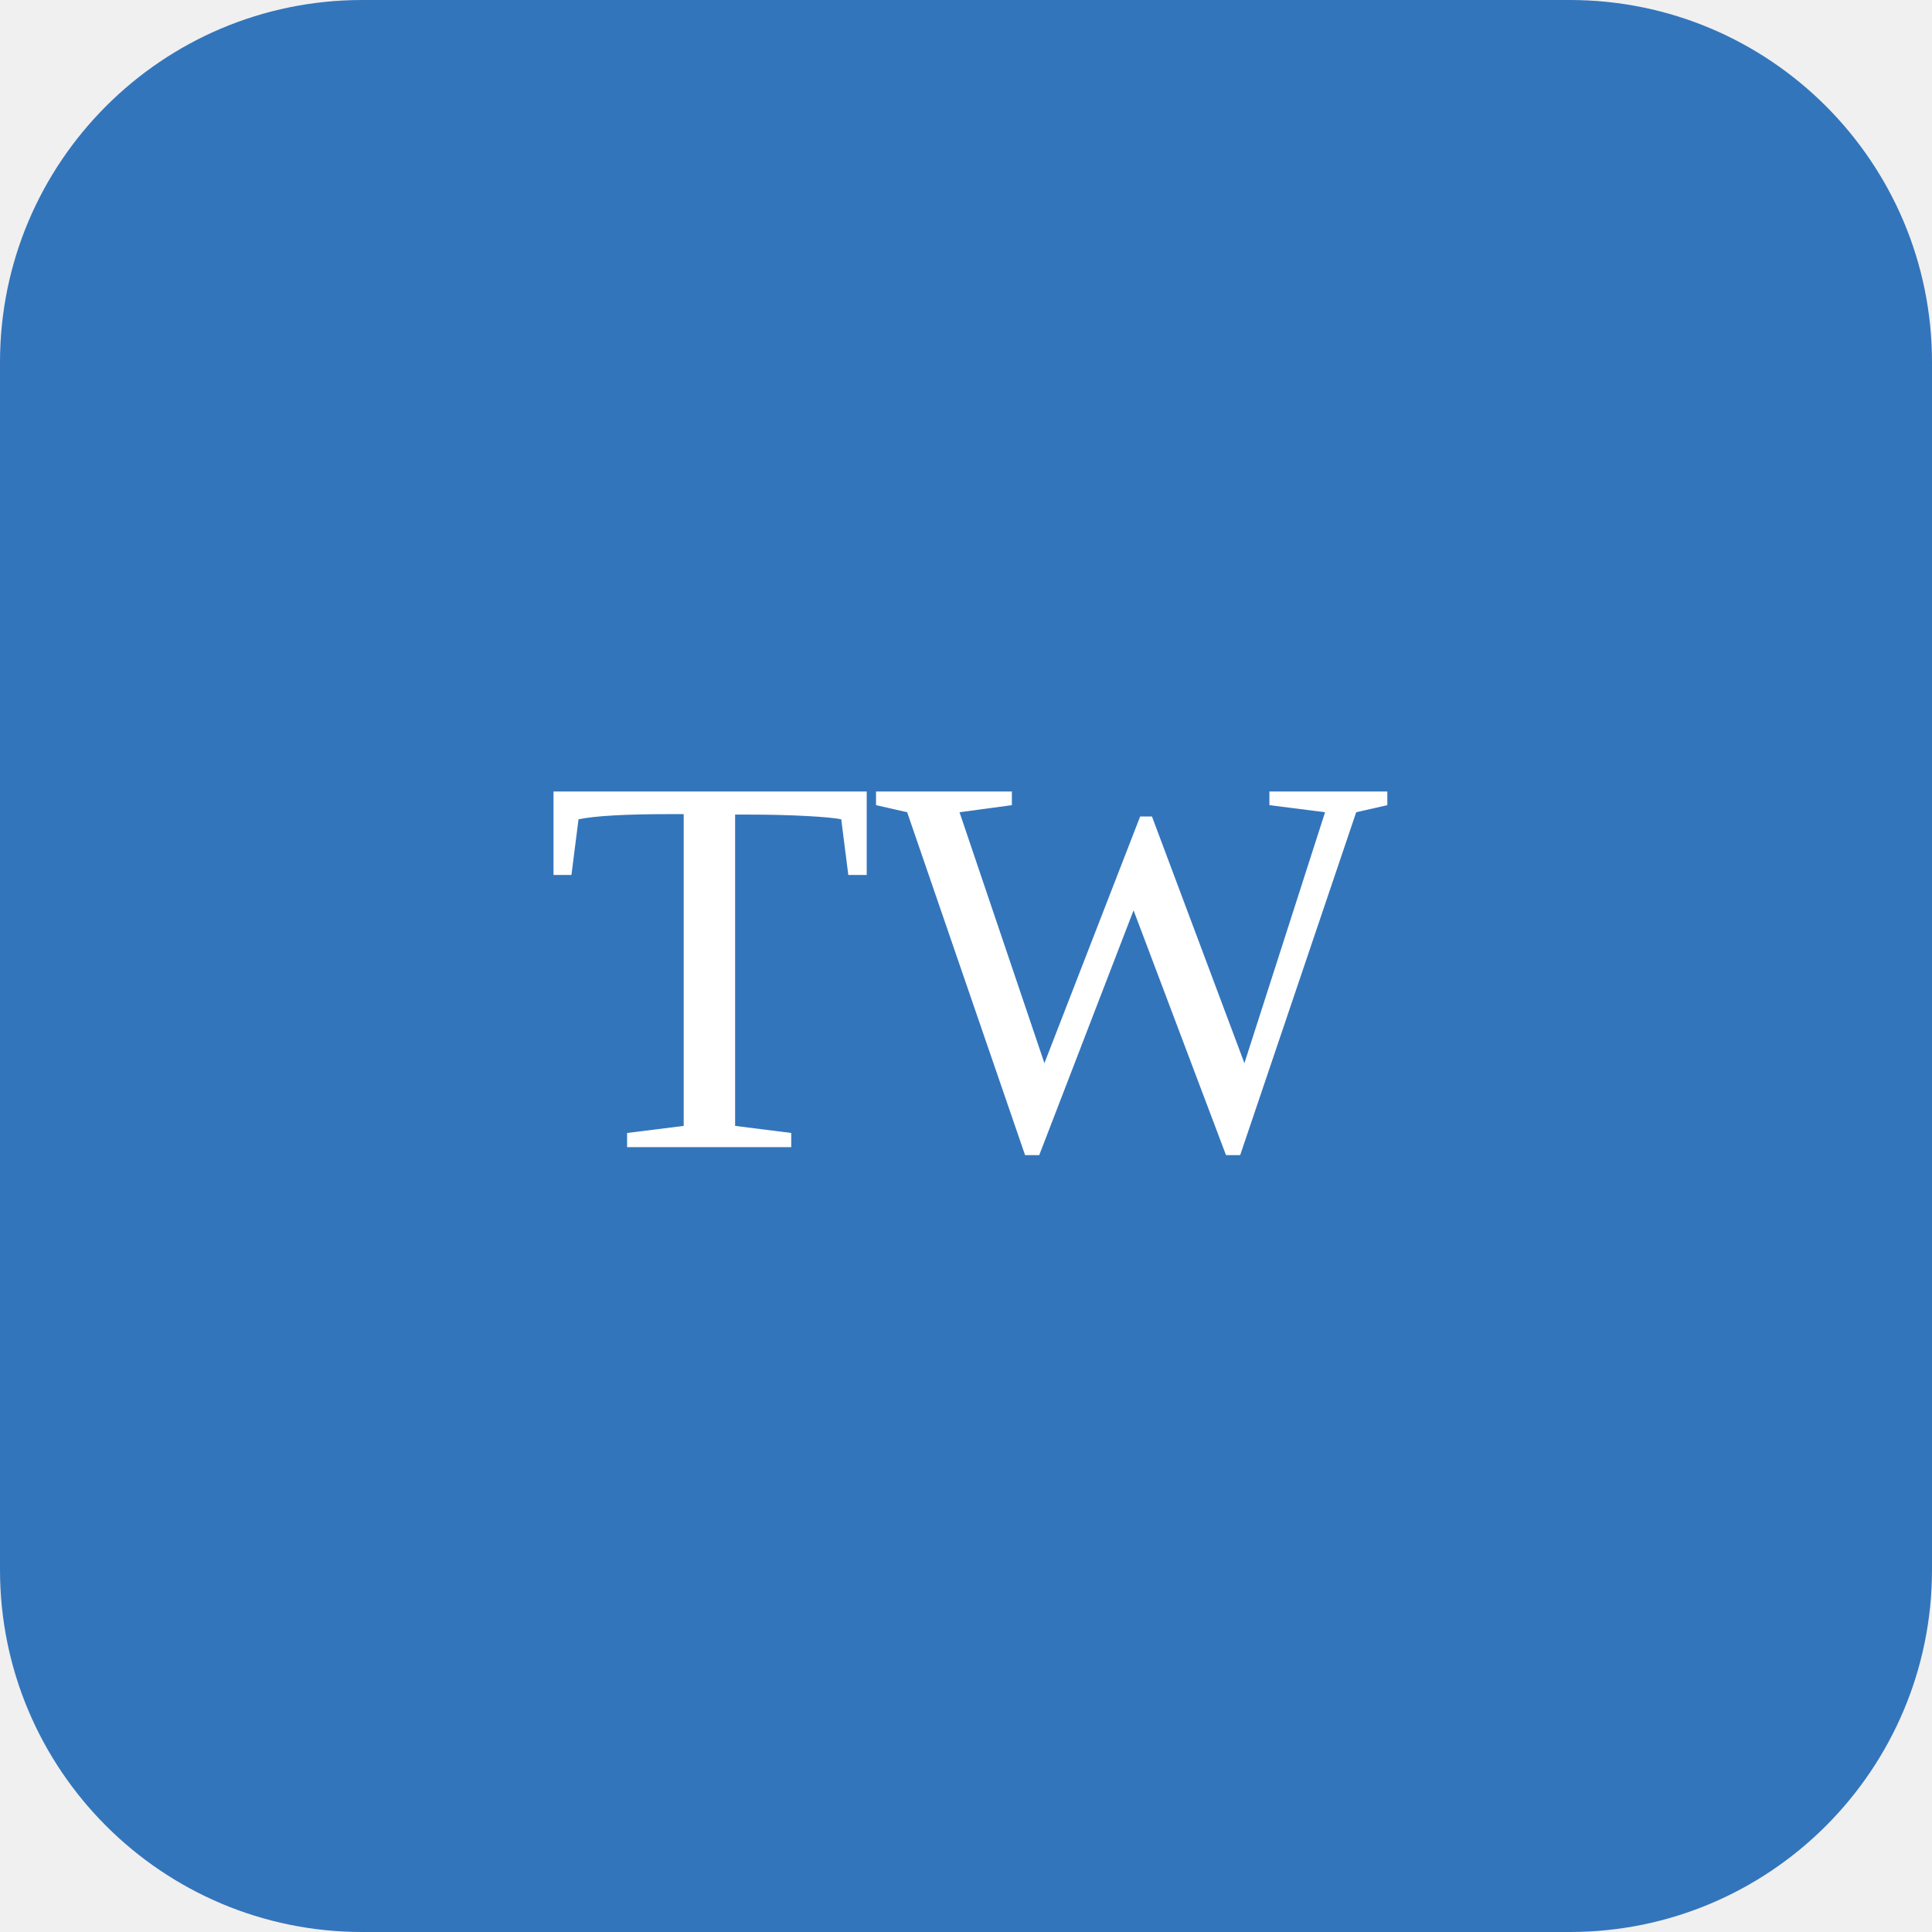
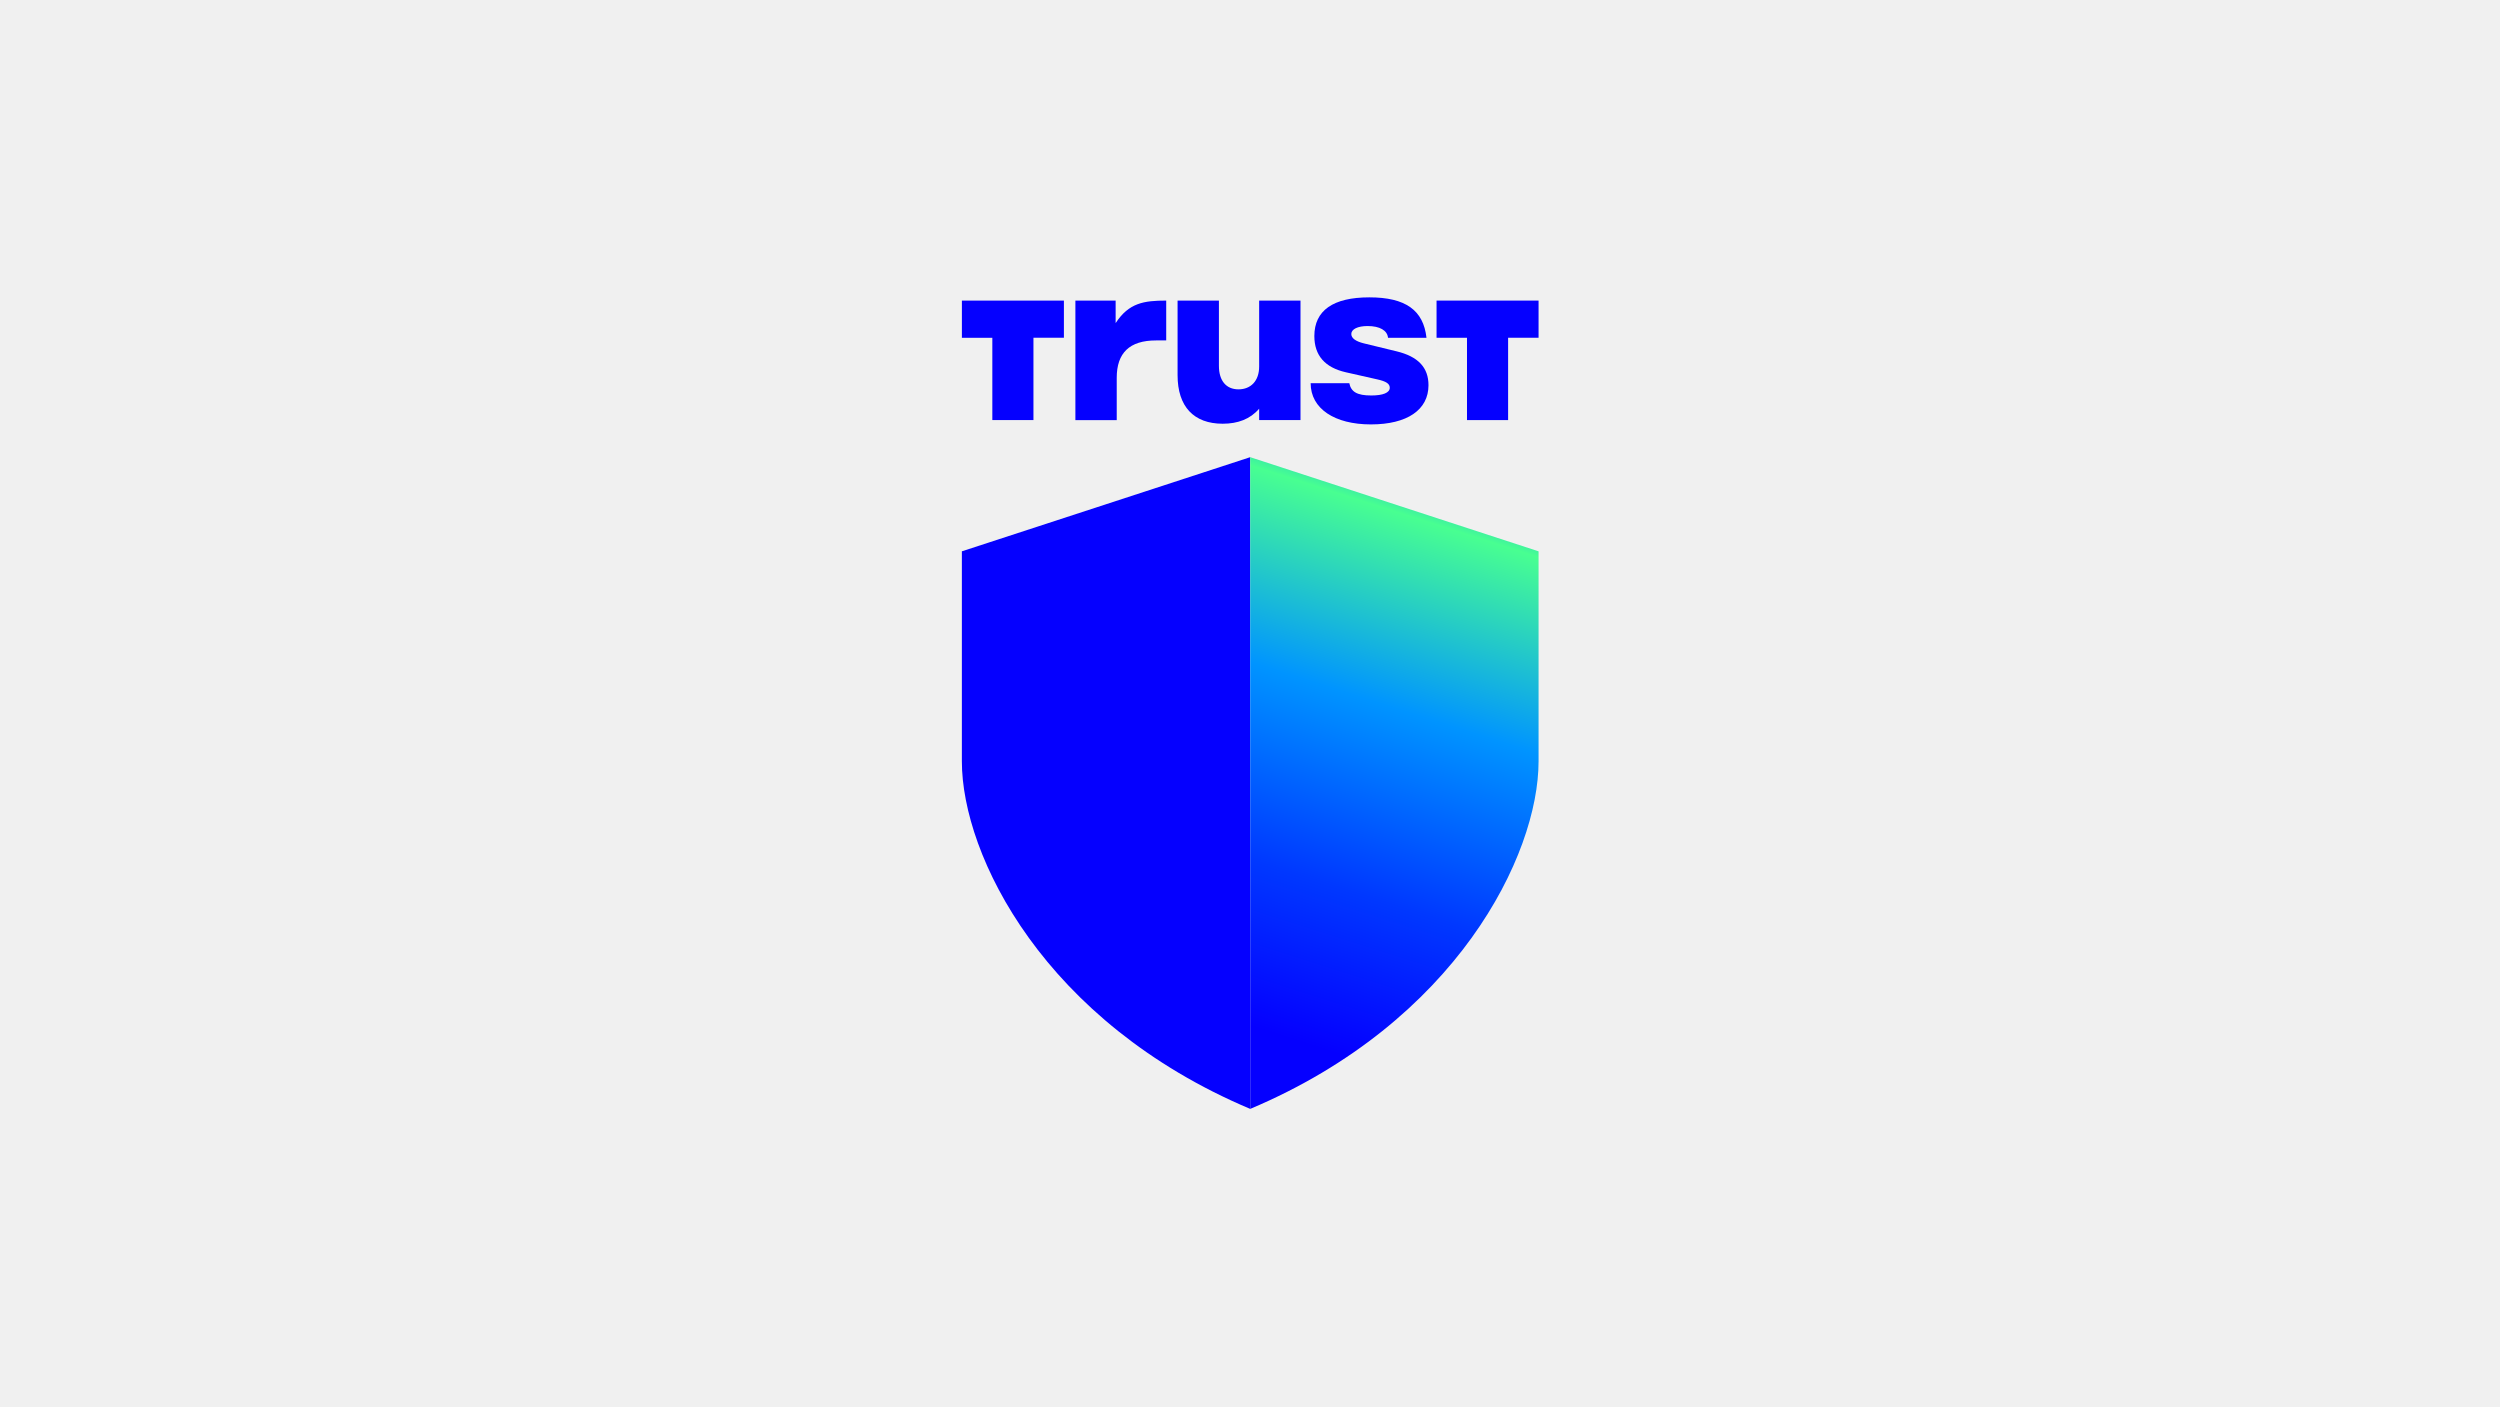
- <svg xmlns="http://www.w3.org/2000/svg" viewBox="0 0 64 64">
-   <rect width="64" height="64" rx="12" fill="#3375BB" />
-   <text x="32" y="38" font-size="18" text-anchor="middle" fill="#fff">TW</text>
+ <svg xmlns="http://www.w3.org/2000/svg" id="Layer_1" viewBox="0 0 1920 1080">
+   <defs>
+     <style>.cls-1{fill:url(#linear-gradient);}.cls-2{fill:#0500ff;}</style>
+     <linearGradient id="linear-gradient" x1="1123.26" y1="1865.78" x2="954.61" y2="1337.5" gradientTransform="translate(0 2182) scale(1 -1)" gradientUnits="userSpaceOnUse">
+       <stop offset=".02" stop-color="blue" />
+       <stop offset=".08" stop-color="#0094ff" />
+       <stop offset=".16" stop-color="#48ff91" />
+       <stop offset=".42" stop-color="#0094ff" />
+       <stop offset=".68" stop-color="#0038ff" />
+       <stop offset=".9" stop-color="#0500ff" />
+     </linearGradient>
+   </defs>
+   <path class="cls-2" d="m738.71,423.41l221.45-72.3v500.52c-158.18-66.74-221.45-194.65-221.45-266.94v-161.28Z" />
+   <path class="cls-1" d="m1181.62,423.41l-221.45-72.3v500.52c158.18-66.74,221.45-194.65,221.45-266.94v-161.28Z" />
+   <path class="cls-2" d="m825.91,230.85h30.9v17.31c10.13-15.56,21.78-17.31,38.84-17.31v30.6h-7.77c-20.44,0-30.23,9.62-30.23,28.67v32.52h-31.75v-91.79Z" />
+   <path class="cls-2" d="m998.78,322.63h-31.75v-8.75c-6.93,8.05-16.38,11.54-28.03,11.54-22.12,0-34.62-13.11-34.62-37.24v-57.34h31.75v50.18c0,11.36,5.57,18,15.02,18s15.88-6.47,15.88-17.48v-50.7h31.75v91.79Z" />
+   <path class="cls-2" d="m1006.54,294.3h29.73c1.36,6.64,5.91,9.43,16.88,9.43,8.95,0,14.19-2.09,14.19-5.94,0-2.98-2.54-4.9-9.79-6.47l-23.98-5.42c-16.04-3.66-24.15-12.93-24.15-27.8,0-19.59,14.35-29.73,42.21-29.73s41.54,9.88,43.91,31.04h-29.55c-.5-5.59-6.25-9.01-15.7-9.01-7.59,0-12.49,2.44-12.49,6.12,0,3.14,3.2,5.59,9.63,7.18l25.16,6.12c16.54,4.01,24.49,12.41,24.49,26.05,0,18.89-16.38,30.08-44.23,30.08s-46.27-12.06-46.27-31.65h-.03Z" />
+   <path class="cls-2" d="m1181.62,259.4v-28.55h-78.35v28.56h23.38v63.22h31.58v-63.24h23.39Z" />
+   <path class="cls-2" d="m817.08,259.4v-28.55h-78.35v28.56h23.38v63.22h31.58v-63.24h23.38Z" />
</svg>
